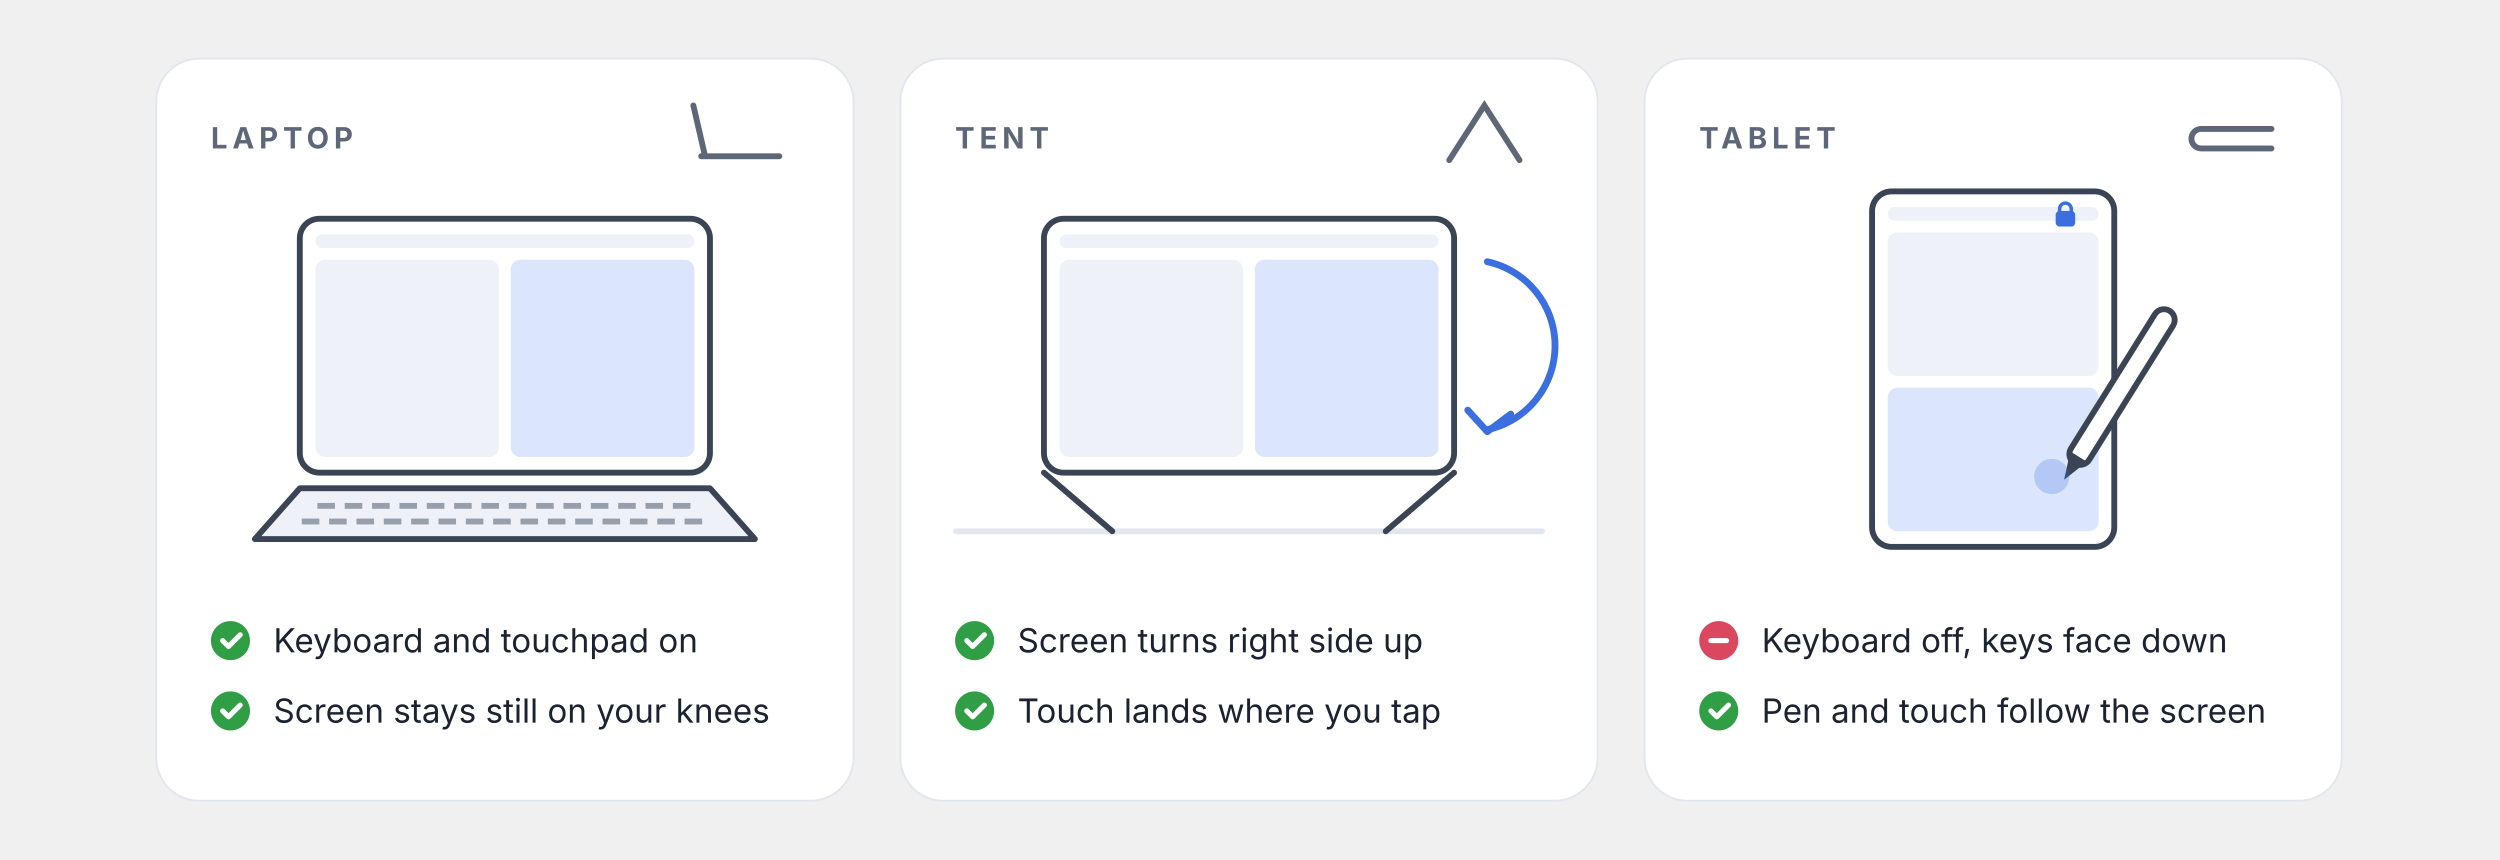
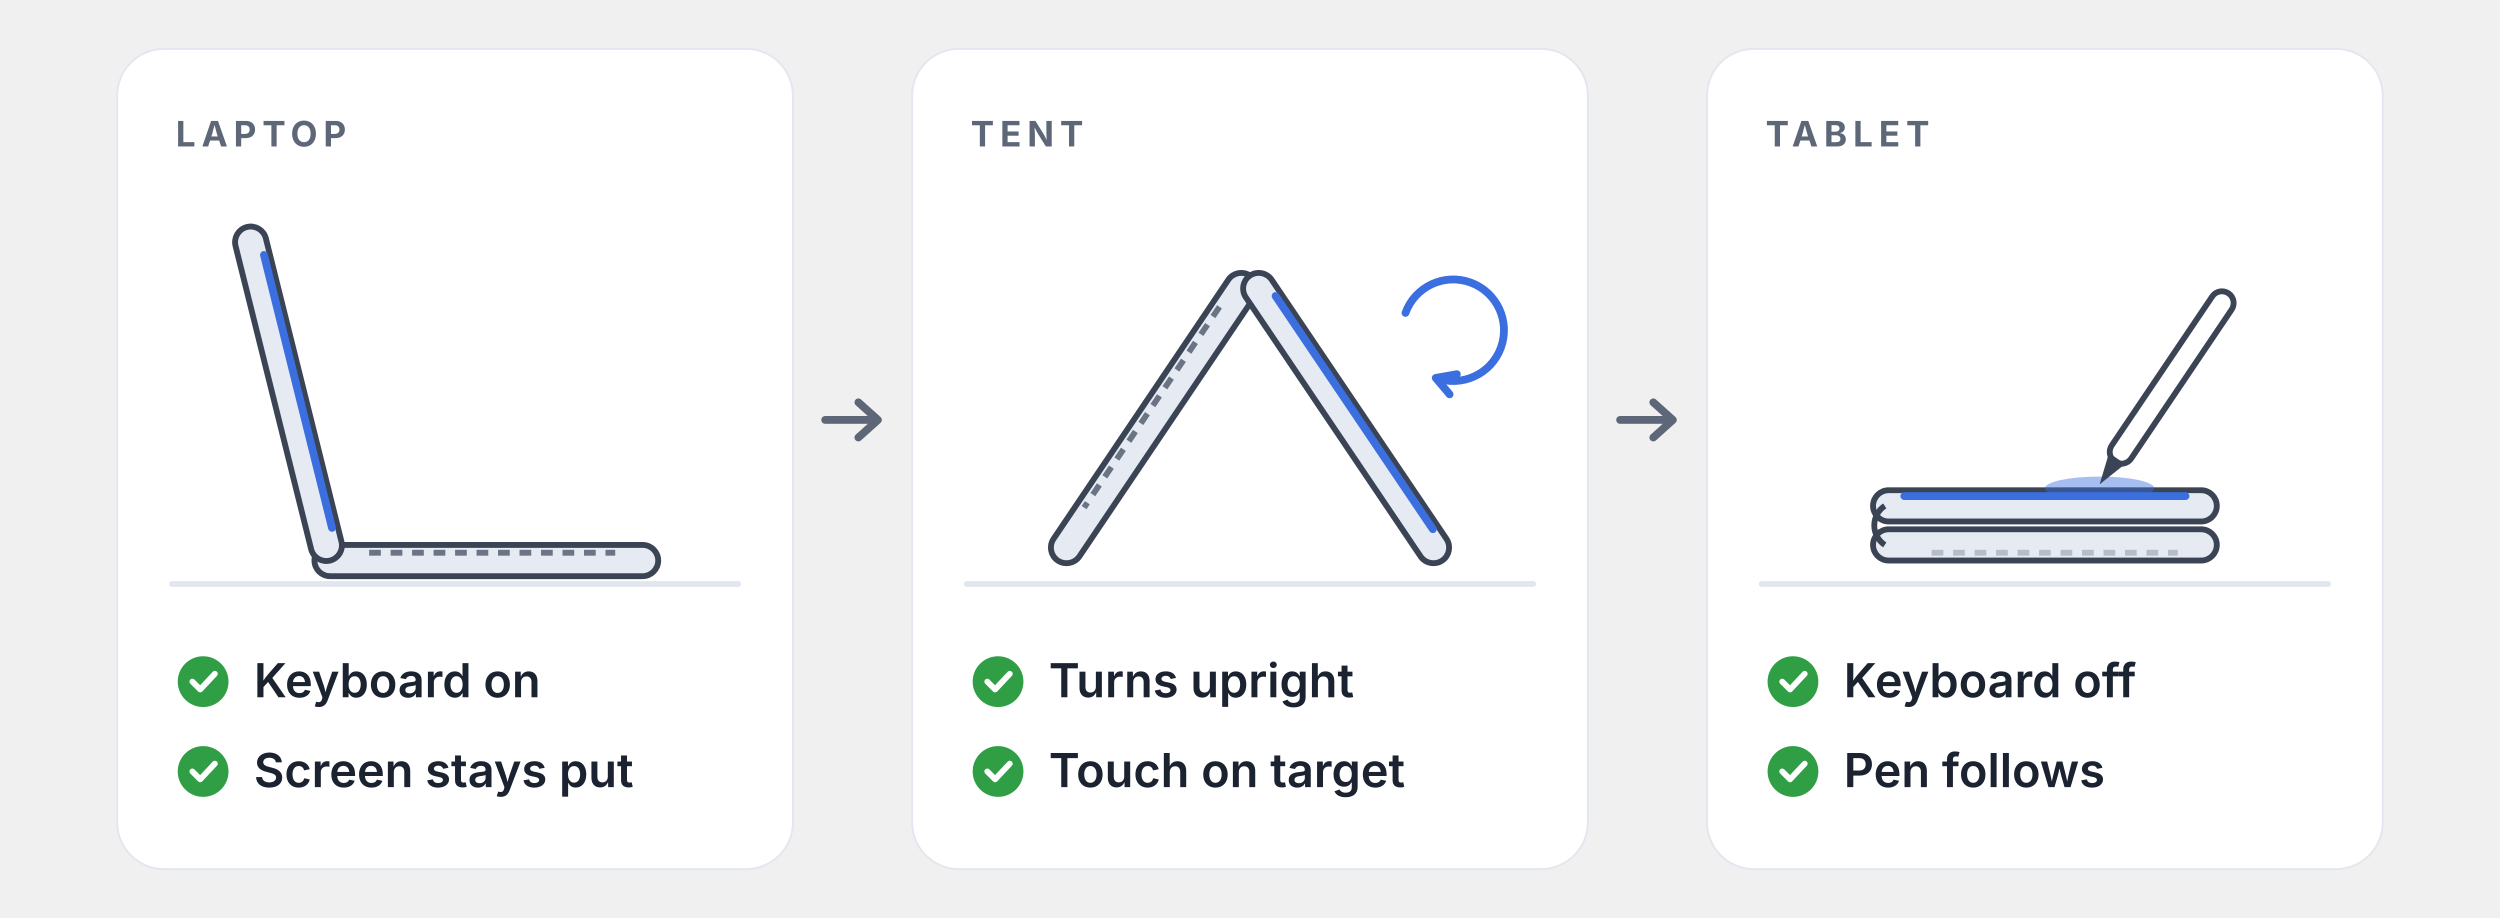
- <svg xmlns="http://www.w3.org/2000/svg" width="1280" height="440" viewBox="0 0 1280 440">
-   <rect x="80" y="30" width="357" height="380" rx="22" fill="#ffffff" stroke="#e2e7ef" />
-   <text x="108" y="76" font-family="Inter, 'Segoe UI', 'Helvetica Neue', Arial, 'Noto Sans', sans-serif" font-size="15" font-weight="700" letter-spacing="2.5" fill="#5d6778">LAPTOP</text>
-   <path d="M359 80 H399 M361 80 L355 54" stroke="#5d6778" stroke-width="3" stroke-linecap="round" fill="none" />
-   <rect x="153.5" y="112" width="210" height="130" rx="10" fill="#ffffff" stroke="#3a4454" stroke-width="3" />
-   <rect x="161.5" y="120" width="194" height="7" rx="3.5" fill="#eef2f8" />
-   <rect x="161.5" y="133.0" width="94.0" height="101.0" rx="5" fill="#eef2f8" />
-   <rect x="261.5" y="133.0" width="94.0" height="101.0" rx="5" fill="#dbe5fb" />
-   <path d="M153.5 250 H363.5 L386.5 276 H130.5 Z" fill="#eef2f8" stroke="#3a4454" stroke-width="3" stroke-linejoin="round" />
-   <path d="M162.5 259 H354.5" stroke="#5d6778" stroke-width="3" stroke-dasharray="9 5" opacity="0.6" />
-   <path d="M154.5 267 H362.5" stroke="#5d6778" stroke-width="3" stroke-dasharray="9 5" opacity="0.6" />
-   <circle cx="118" cy="328" r="10" fill="#2f9e44" />
-   <path d="M114 328 l3 3 l6 -6" stroke="#ffffff" stroke-width="2.6" stroke-linecap="round" stroke-linejoin="round" fill="none" />
-   <text x="140" y="334" font-family="Inter, 'Segoe UI', 'Helvetica Neue', Arial, 'Noto Sans', sans-serif" font-size="17" fill="#1b2230">Keyboard and touchpad on</text>
-   <circle cx="118" cy="364" r="10" fill="#2f9e44" />
-   <path d="M114 364 l3 3 l6 -6" stroke="#ffffff" stroke-width="2.6" stroke-linecap="round" stroke-linejoin="round" fill="none" />
-   <text x="140" y="370" font-family="Inter, 'Segoe UI', 'Helvetica Neue', Arial, 'Noto Sans', sans-serif" font-size="17" fill="#1b2230">Screen stays still on your knees</text>
-   <rect x="461" y="30" width="357" height="380" rx="22" fill="#ffffff" stroke="#e2e7ef" />
-   <text x="489" y="76" font-family="Inter, 'Segoe UI', 'Helvetica Neue', Arial, 'Noto Sans', sans-serif" font-size="15" font-weight="700" letter-spacing="2.5" fill="#5d6778">TENT</text>
-   <path d="M742 82 L760 54 L778 82" stroke="#5d6778" stroke-width="3" stroke-linecap="round" fill="none" />
-   <rect x="534.5" y="112" width="210" height="130" rx="10" fill="#ffffff" stroke="#3a4454" stroke-width="3" />
-   <rect x="542.5" y="120" width="194" height="7" rx="3.5" fill="#eef2f8" />
-   <rect x="542.5" y="133.0" width="94.0" height="101.0" rx="5" fill="#eef2f8" />
-   <rect x="642.5" y="133.0" width="94.0" height="101.0" rx="5" fill="#dbe5fb" />
-   <path d="M489.5 272 H789.5" stroke="#e2e7ef" stroke-width="3" stroke-linecap="round" />
-   <path d="M534.5 242 L569.5 272 M744.5 242 L709.5 272" stroke="#3a4454" stroke-width="3" stroke-linecap="round" />
-   <path d="M761.5 134 A44 44 0 0 1 761.5 220" stroke="#3b6fe0" stroke-width="3.5" fill="none" stroke-linecap="round" />
-   <path d="M751.5 210 L761.5 221 L773.5 212" stroke="#3b6fe0" stroke-width="3.5" fill="none" stroke-linecap="round" stroke-linejoin="round" />
-   <circle cx="499" cy="328" r="10" fill="#2f9e44" />
-   <path d="M495 328 l3 3 l6 -6" stroke="#ffffff" stroke-width="2.6" stroke-linecap="round" stroke-linejoin="round" fill="none" />
-   <text x="521" y="334" font-family="Inter, 'Segoe UI', 'Helvetica Neue', Arial, 'Noto Sans', sans-serif" font-size="17" fill="#1b2230">Screen turns right side up</text>
-   <circle cx="499" cy="364" r="10" fill="#2f9e44" />
-   <path d="M495 364 l3 3 l6 -6" stroke="#ffffff" stroke-width="2.6" stroke-linecap="round" stroke-linejoin="round" fill="none" />
-   <text x="521" y="370" font-family="Inter, 'Segoe UI', 'Helvetica Neue', Arial, 'Noto Sans', sans-serif" font-size="17" fill="#1b2230">Touch lands where you tap</text>
-   <rect x="842" y="30" width="357" height="380" rx="22" fill="#ffffff" stroke="#e2e7ef" />
-   <text x="870" y="76" font-family="Inter, 'Segoe UI', 'Helvetica Neue', Arial, 'Noto Sans', sans-serif" font-size="15" font-weight="700" letter-spacing="2.5" fill="#5d6778">TABLET</text>
-   <path d="M1127 66 H1163 M1127 76 H1163 M1127 66 A5 5 0 0 0 1127 76" stroke="#5d6778" stroke-width="3" stroke-linecap="round" fill="none" />
-   <rect x="958.5" y="98" width="124" height="182" rx="10" fill="#ffffff" stroke="#3a4454" stroke-width="3" />
-   <rect x="966.5" y="106" width="108" height="7" rx="3.5" fill="#eef2f8" />
-   <rect x="966.5" y="119.0" width="108.0" height="73.5" rx="5" fill="#eef2f8" />
-   <rect x="966.5" y="198.5" width="108.0" height="73.5" rx="5" fill="#dbe5fb" />
-   <rect x="1052.5" y="108" width="10" height="8" rx="2" fill="#3b6fe0" />
-   <path d="M1054.5 109 v-2 a3 3 0 0 1 6 0 v2" stroke="#3b6fe0" stroke-width="1.8" fill="none" />
-   <g transform="rotate(32 1058.5 242)">
-     <rect x="1053.5" y="144" width="11" height="92" rx="5.5" fill="#ffffff" stroke="#3a4454" stroke-width="3" />
-     <path d="M1054.0 232 L1059.0 246 L1064.0 232" fill="#3a4454" />
+ <svg xmlns="http://www.w3.org/2000/svg" width="1280" height="470" viewBox="0 0 1280 470">
+   <rect x="60" y="25" width="346" height="420" rx="24" fill="#ffffff" stroke="#e2e7ef" />
+   <text x="90" y="75" font-family="Inter, 'Segoe UI', 'Helvetica Neue', Arial, 'Noto Sans', sans-serif" font-size="18" font-weight="700" letter-spacing="3" fill="#5d6778">LAPTOP</text>
+   <path d="M88 299 H378" stroke="#e2e7ef" stroke-width="3" stroke-linecap="round" />
+   <rect x="161.0" y="279.0" width="176" height="16" rx="8.0" fill="#e6ebf3" stroke="#3a4454" stroke-width="3" />
+   <path d="M189.0 283 H315.0" stroke="#5d6778" stroke-width="3" stroke-dasharray="6 5" opacity="0.9" />
+   <g transform="rotate(-14 169.0 287)">
+     <rect x="161.0" y="111" width="16" height="176" rx="8.0" fill="#e6ebf3" stroke="#3a4454" stroke-width="3" />
+     <rect x="172.0" y="125" width="4" height="148" rx="2" fill="#3b6fe0" />
  </g>
-   <circle cx="1050.5" cy="244" r="9" fill="#3b6fe0" opacity="0.25" />
-   <circle cx="880" cy="328" r="10" fill="#d9485f" />
-   <path d="M876 328 h8" stroke="#ffffff" stroke-width="2.6" stroke-linecap="round" stroke-linejoin="round" fill="none" />
-   <text x="902" y="334" font-family="Inter, 'Segoe UI', 'Helvetica Neue', Arial, 'Noto Sans', sans-serif" font-size="17" fill="#1b2230">Keyboard off, keys face down</text>
-   <circle cx="880" cy="364" r="10" fill="#2f9e44" />
-   <path d="M876 364 l3 3 l6 -6" stroke="#ffffff" stroke-width="2.6" stroke-linecap="round" stroke-linejoin="round" fill="none" />
-   <text x="902" y="370" font-family="Inter, 'Segoe UI', 'Helvetica Neue', Arial, 'Noto Sans', sans-serif" font-size="17" fill="#1b2230">Pen and touch follow the screen</text>
+   <circle cx="104" cy="349" r="13" fill="#2f9e44" />
+   <path d="M98.5 349 l4 4 l7.5 -8" stroke="#ffffff" stroke-width="3" stroke-linecap="round" stroke-linejoin="round" fill="none" />
+   <text x="130" y="357" font-family="Inter, 'Segoe UI', 'Helvetica Neue', Arial, 'Noto Sans', sans-serif" font-size="24" font-weight="600" fill="#1b2230">Keyboard on</text>
+   <circle cx="104" cy="395" r="13" fill="#2f9e44" />
+   <path d="M98.5 395 l4 4 l7.5 -8" stroke="#ffffff" stroke-width="3" stroke-linecap="round" stroke-linejoin="round" fill="none" />
+   <text x="130" y="403" font-family="Inter, 'Segoe UI', 'Helvetica Neue', Arial, 'Noto Sans', sans-serif" font-size="24" font-weight="600" fill="#1b2230">Screen stays put</text>
+   <path d="M422.5 215 H448.5 M439.5 206 L449.5 215 L439.5 224" stroke="#5d6778" stroke-width="4" fill="none" stroke-linecap="round" stroke-linejoin="round" />
+   <rect x="467" y="25" width="346" height="420" rx="24" fill="#ffffff" stroke="#e2e7ef" />
+   <text x="497" y="75" font-family="Inter, 'Segoe UI', 'Helvetica Neue', Arial, 'Noto Sans', sans-serif" font-size="18" font-weight="700" letter-spacing="3" fill="#5d6778">TENT</text>
+   <path d="M495 299 H785" stroke="#e2e7ef" stroke-width="3" stroke-linecap="round" />
+   <g transform="rotate(34 640.0 141.0894)">
+     <rect x="632.0" y="141.089" width="16" height="176" rx="8.0" fill="#e6ebf3" stroke="#3a4454" stroke-width="3" />
+     <path d="M636.0 163.089 V287.089" stroke="#5d6778" stroke-width="3" stroke-dasharray="6 5" opacity="0.9" />
+   </g>
+   <g transform="rotate(-34 640.0 141.0894)">
+     <rect x="632.0" y="141.089" width="16" height="176" rx="8.0" fill="#e6ebf3" stroke="#3a4454" stroke-width="3" />
+     <rect x="643.0" y="155.089" width="4" height="148" rx="2" fill="#3b6fe0" />
+   </g>
+   <path d="M719.6 160.2 A26 26 0 1 1 735.1 193.5 M735.1 193.5 l10.8 -1.9 M735.1 193.5 l7.1 8.4" stroke="#3b6fe0" stroke-width="4" fill="none" stroke-linecap="round" stroke-linejoin="round" />
+   <circle cx="511" cy="349" r="13" fill="#2f9e44" />
+   <path d="M505.5 349 l4 4 l7.5 -8" stroke="#ffffff" stroke-width="3" stroke-linecap="round" stroke-linejoin="round" fill="none" />
+   <text x="537" y="357" font-family="Inter, 'Segoe UI', 'Helvetica Neue', Arial, 'Noto Sans', sans-serif" font-size="24" font-weight="600" fill="#1b2230">Turns upright</text>
+   <circle cx="511" cy="395" r="13" fill="#2f9e44" />
+   <path d="M505.5 395 l4 4 l7.5 -8" stroke="#ffffff" stroke-width="3" stroke-linecap="round" stroke-linejoin="round" fill="none" />
+   <text x="537" y="403" font-family="Inter, 'Segoe UI', 'Helvetica Neue', Arial, 'Noto Sans', sans-serif" font-size="24" font-weight="600" fill="#1b2230">Touch on target</text>
+   <path d="M829.5 215 H855.5 M846.5 206 L856.5 215 L846.5 224" stroke="#5d6778" stroke-width="4" fill="none" stroke-linecap="round" stroke-linejoin="round" />
+   <rect x="874" y="25" width="346" height="420" rx="24" fill="#ffffff" stroke="#e2e7ef" />
+   <text x="904" y="75" font-family="Inter, 'Segoe UI', 'Helvetica Neue', Arial, 'Noto Sans', sans-serif" font-size="18" font-weight="700" letter-spacing="3" fill="#5d6778">TABLET</text>
+   <path d="M902 299 H1192" stroke="#e2e7ef" stroke-width="3" stroke-linecap="round" />
+   <rect x="959.0" y="271.0" width="176" height="16" rx="8.0" fill="#e6ebf3" stroke="#3a4454" stroke-width="3" />
+   <path d="M989.0 283.0 H1115.0" stroke="#5d6778" stroke-width="3" stroke-dasharray="6 5" opacity="0.35" />
+   <rect x="959.0" y="251.0" width="176" height="16" rx="8.0" fill="#e6ebf3" stroke="#3a4454" stroke-width="3" />
+   <rect x="973.0" y="252.0" width="148" height="4" rx="2" fill="#3b6fe0" />
+   <path d="M965.0 259.0 A12.0 12.0 0 0 0 965.0 279.0" stroke="#3a4454" stroke-width="3" fill="none" />
+   <ellipse cx="1075.0" cy="250.0" rx="28" ry="6" fill="#3b6fe0" opacity="0.45" />
+   <g transform="rotate(34 1075.0 248.0)">
+     <rect x="1069.0" y="130.0" width="12" height="104" rx="6" fill="#ffffff" stroke="#3a4454" stroke-width="3" />
+     <path d="M1070.0 232.0 L1075.0 248.0 L1080.0 232.0" fill="#3a4454" />
+   </g>
+   <circle cx="918" cy="349" r="13" fill="#2f9e44" />
+   <path d="M912.5 349 l4 4 l7.5 -8" stroke="#ffffff" stroke-width="3" stroke-linecap="round" stroke-linejoin="round" fill="none" />
+   <text x="944" y="357" font-family="Inter, 'Segoe UI', 'Helvetica Neue', Arial, 'Noto Sans', sans-serif" font-size="24" font-weight="600" fill="#1b2230">Keyboard off</text>
+   <circle cx="918" cy="395" r="13" fill="#2f9e44" />
+   <path d="M912.5 395 l4 4 l7.5 -8" stroke="#ffffff" stroke-width="3" stroke-linecap="round" stroke-linejoin="round" fill="none" />
+   <text x="944" y="403" font-family="Inter, 'Segoe UI', 'Helvetica Neue', Arial, 'Noto Sans', sans-serif" font-size="24" font-weight="600" fill="#1b2230">Pen follows</text>
</svg>
